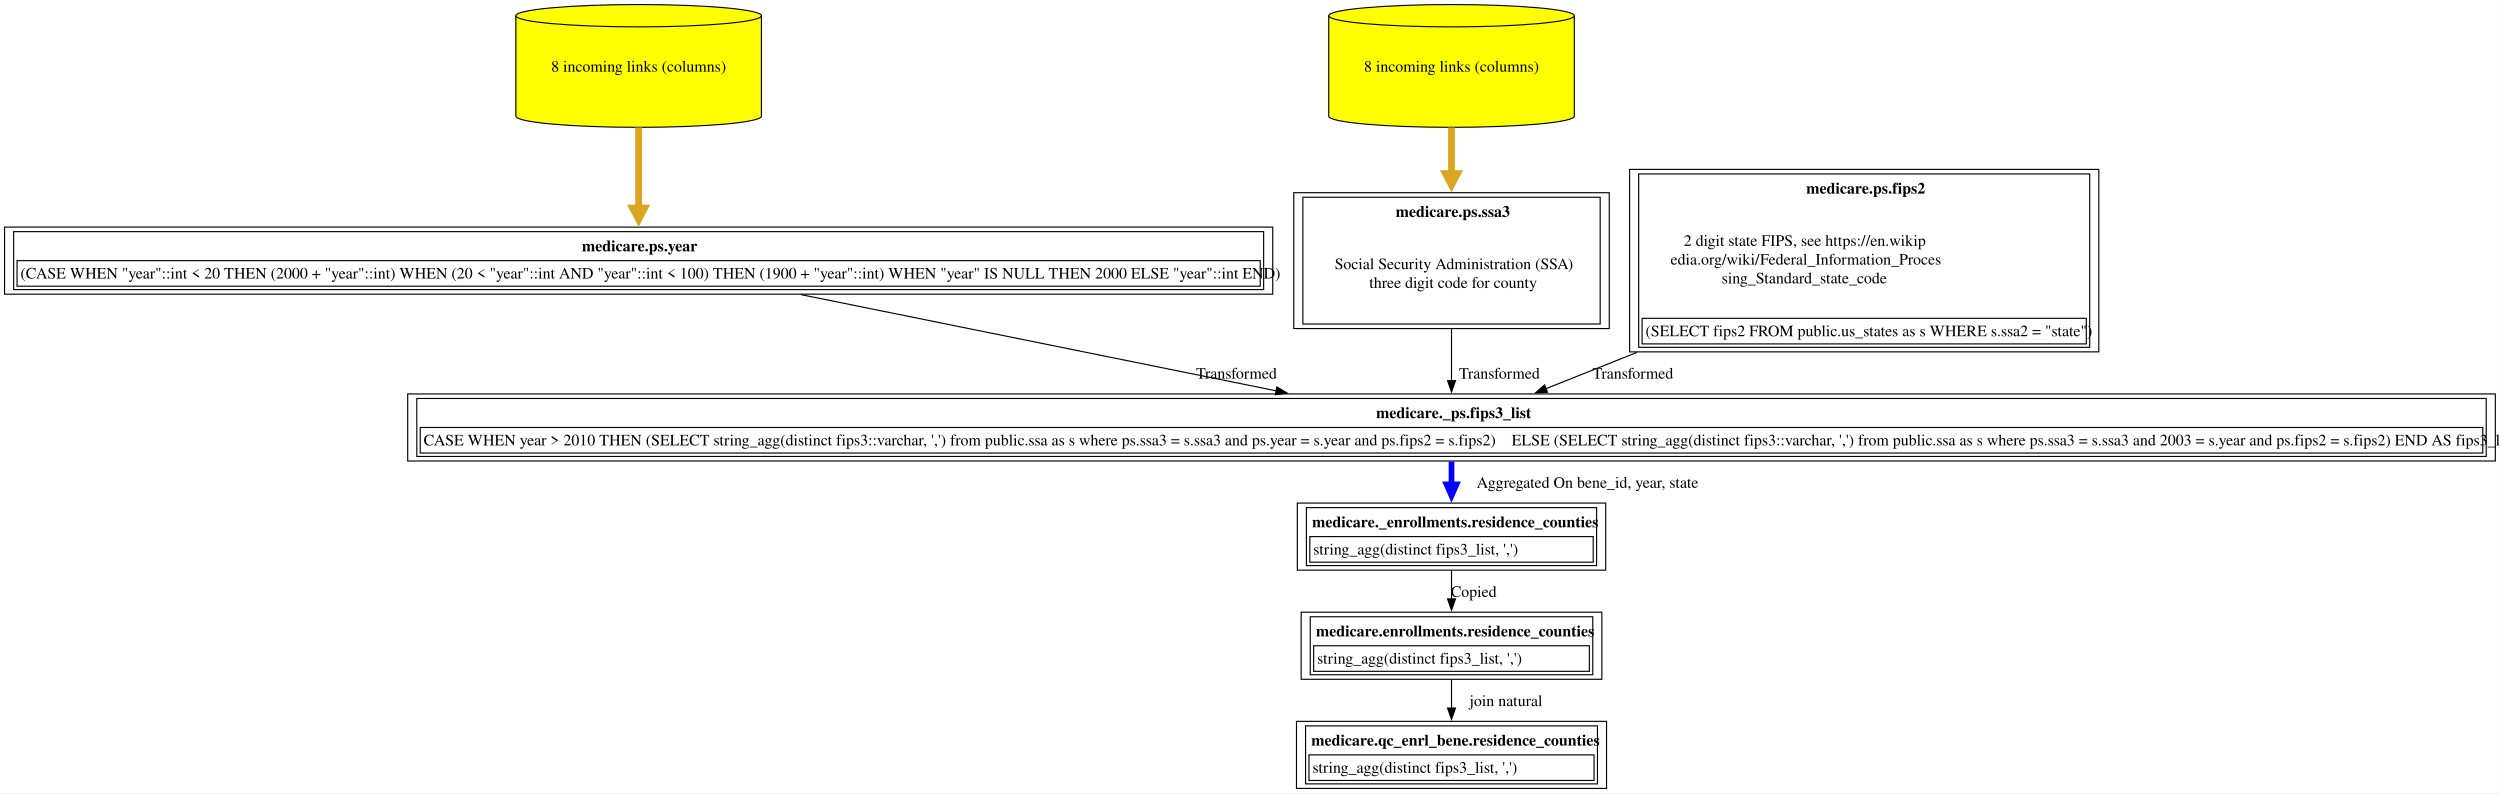
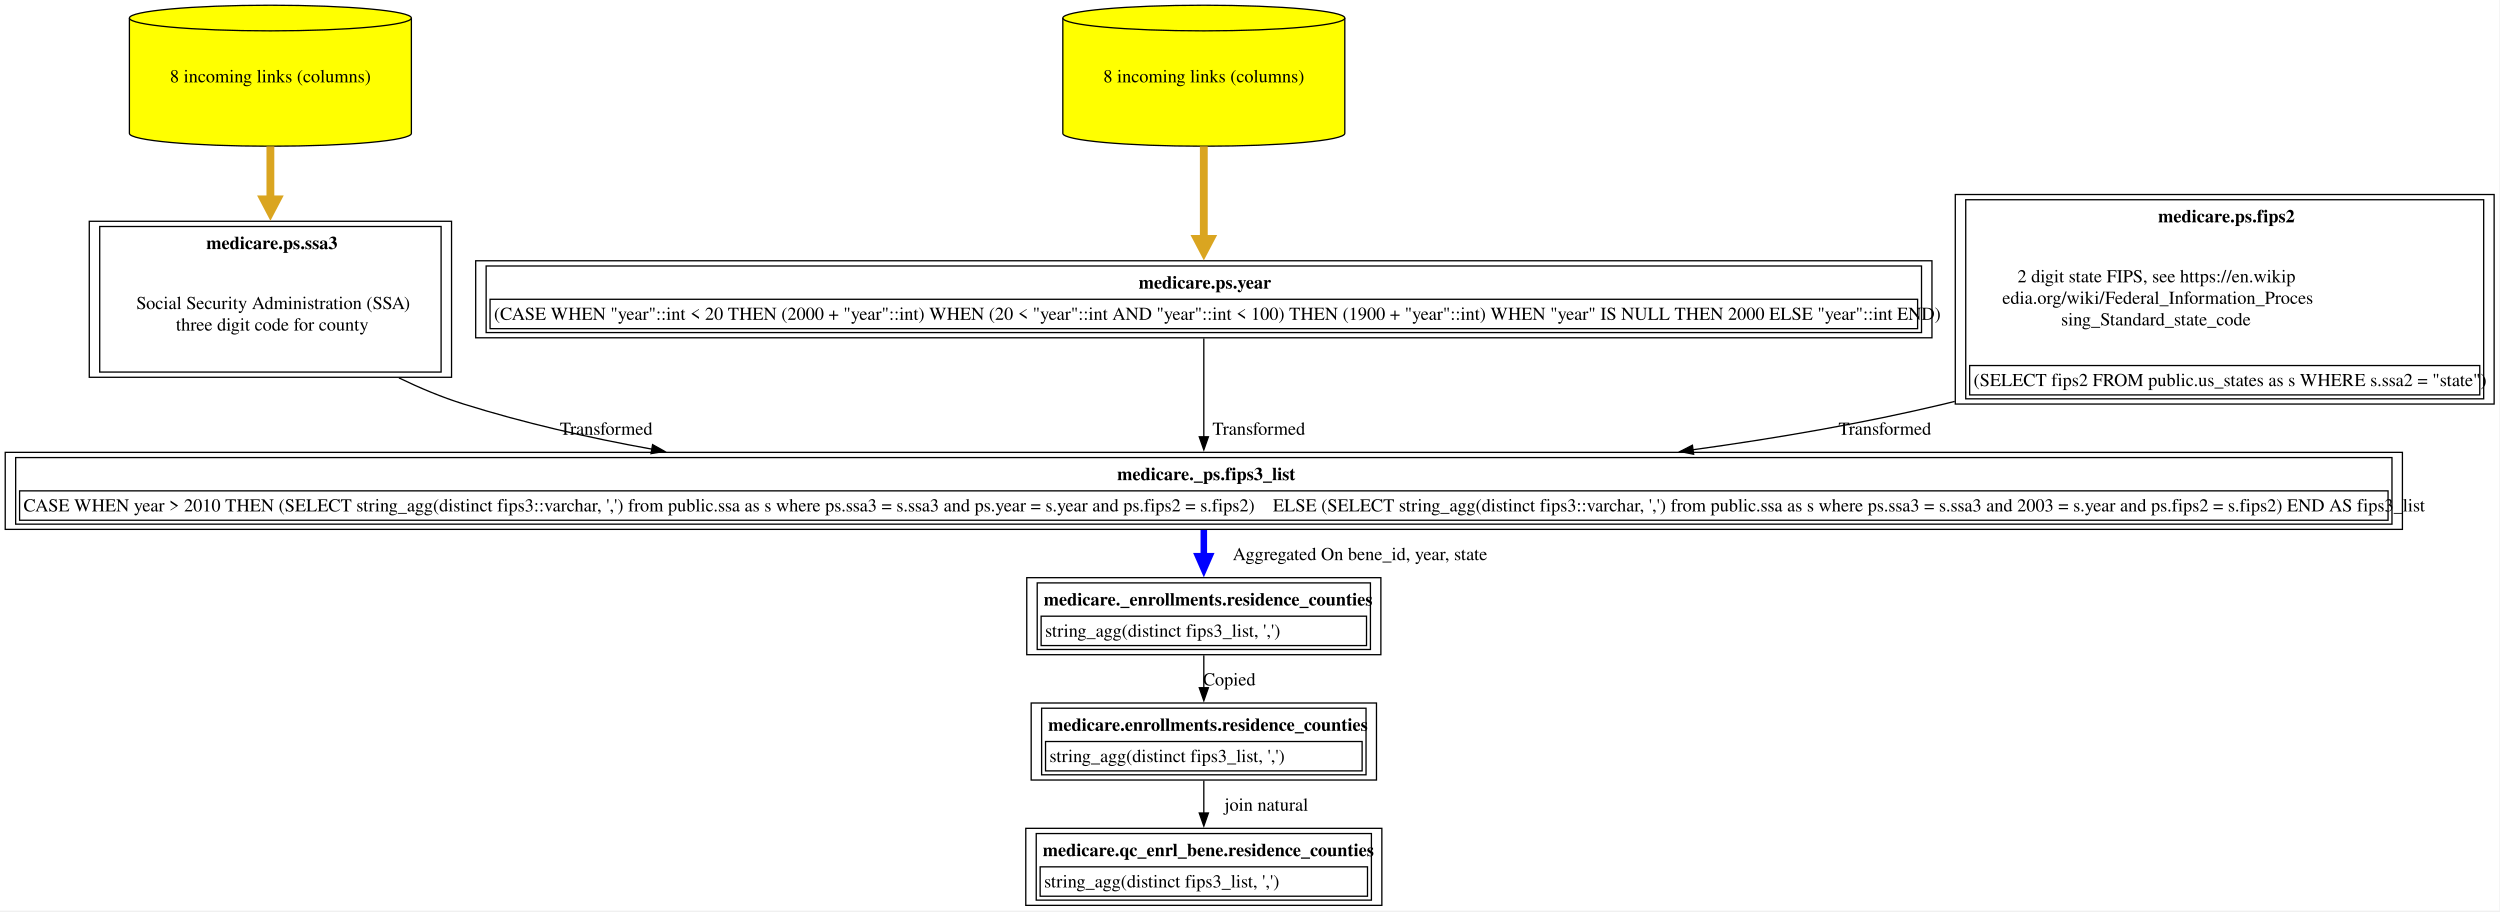
- <svg xmlns="http://www.w3.org/2000/svg" xmlns:xlink="http://www.w3.org/1999/xlink" width="2199pt" height="698pt" viewBox="0.00 0.00 2199.00 698.00">
+ <svg xmlns="http://www.w3.org/2000/svg" xmlns:xlink="http://www.w3.org/1999/xlink" width="1915pt" height="698pt" viewBox="0.00 0.00 1915.00 698.00">
  <g id="graph0" class="graph" transform="scale(1 1) rotate(0) translate(4 693.5)">
-     <polygon fill="white" stroke="none" points="-4,4 -4,-693.5 2194.88,-693.5 2194.88,4 -4,4" />
+     <polygon fill="white" stroke="none" points="-4,4 -4,-693.5 1910.5,-693.5 1910.5,4 -4,4" />
    <g id="node1" class="node">
      <g id="a_node1">
        <a xlink:href="../medicare.qc_enrl_bene/residence_counties.html" xlink:title="&lt;TABLE&gt;" target="_blank">
-           <polygon fill="none" stroke="black" points="1409.12,-59 1136.38,-59 1136.38,0 1409.12,0 1409.12,-59" />
-           <text xml:space="preserve" text-anchor="start" x="1149.38" y="-37.7" font-family="Times,serif" font-weight="bold" font-size="14.00">medicare.qc_enrl_bene.residence_counties</text>
-           <polygon fill="none" stroke="black" points="1147.38,-7 1147.38,-29.5 1398.12,-29.5 1398.12,-7 1147.38,-7" />
-           <text xml:space="preserve" text-anchor="start" x="1150.38" y="-13.75" font-family="Times,serif" font-size="14.00">string_agg(distinct fips3_list, ',')</text>
-           <polygon fill="none" stroke="black" points="1144.38,-4 1144.38,-55 1401.12,-55 1401.12,-4 1144.38,-4" />
+           <polygon fill="none" stroke="black" points="1054.5,-59 781.75,-59 781.75,0 1054.5,0 1054.5,-59" />
+           <text xml:space="preserve" text-anchor="start" x="794.75" y="-37.7" font-family="Times,serif" font-weight="bold" font-size="14.00">medicare.qc_enrl_bene.residence_counties</text>
+           <polygon fill="none" stroke="black" points="792.75,-7 792.75,-29.5 1043.5,-29.5 1043.5,-7 792.75,-7" />
+           <text xml:space="preserve" text-anchor="start" x="795.75" y="-13.75" font-family="Times,serif" font-size="14.00">string_agg(distinct fips3_list, ',')</text>
+           <polygon fill="none" stroke="black" points="789.75,-4 789.75,-55 1046.5,-55 1046.5,-4 789.75,-4" />
        </a>
      </g>
    </g>
    <g id="node2" class="node">
      <g id="a_node2">
        <a xlink:href="../medicare.enrollments/residence_counties.html" xlink:title="&lt;TABLE&gt;" target="_blank">
-           <polygon fill="none" stroke="black" points="1405,-155 1140.5,-155 1140.5,-96 1405,-96 1405,-155" />
-           <text xml:space="preserve" text-anchor="start" x="1153.5" y="-133.7" font-family="Times,serif" font-weight="bold" font-size="14.00">medicare.enrollments.residence_counties</text>
-           <polygon fill="none" stroke="black" points="1151.5,-103 1151.5,-125.5 1394,-125.5 1394,-103 1151.5,-103" />
-           <text xml:space="preserve" text-anchor="start" x="1154.5" y="-109.75" font-family="Times,serif" font-size="14.00">string_agg(distinct fips3_list, ',')</text>
-           <polygon fill="none" stroke="black" points="1148.5,-100 1148.5,-151 1397,-151 1397,-100 1148.5,-100" />
+           <polygon fill="none" stroke="black" points="1050.38,-155 785.88,-155 785.88,-96 1050.38,-96 1050.38,-155" />
+           <text xml:space="preserve" text-anchor="start" x="798.88" y="-133.7" font-family="Times,serif" font-weight="bold" font-size="14.00">medicare.enrollments.residence_counties</text>
+           <polygon fill="none" stroke="black" points="796.88,-103 796.88,-125.5 1039.38,-125.5 1039.38,-103 796.88,-103" />
+           <text xml:space="preserve" text-anchor="start" x="799.88" y="-109.75" font-family="Times,serif" font-size="14.00">string_agg(distinct fips3_list, ',')</text>
+           <polygon fill="none" stroke="black" points="793.88,-100 793.88,-151 1042.38,-151 1042.38,-100 793.88,-100" />
        </a>
      </g>
    </g>
    <g id="edge1" class="edge">
-       <path fill="none" stroke="black" d="M1272.75,-95.53C1272.75,-87.68 1272.75,-79.05 1272.75,-70.7" />
-       <polygon fill="black" stroke="black" points="1276.25,-70.73 1272.75,-60.73 1269.25,-70.73 1276.25,-70.73" />
-       <text xml:space="preserve" text-anchor="middle" x="1318.88" y="-72.45" font-family="Times,serif" font-size="14.00">	join natural</text>
+       <path fill="none" stroke="black" d="M918.12,-95.53C918.12,-87.68 918.12,-79.05 918.12,-70.7" />
+       <polygon fill="black" stroke="black" points="921.63,-70.73 918.13,-60.73 914.63,-70.73 921.63,-70.73" />
+       <text xml:space="preserve" text-anchor="middle" x="964.25" y="-72.45" font-family="Times,serif" font-size="14.00">	join natural</text>
    </g>
    <g id="node3" class="node">
      <g id="a_node3">
        <a xlink:href="../medicare._enrollments/residence_counties.html" xlink:title="&lt;TABLE&gt;" target="_blank">
-           <polygon fill="none" stroke="black" points="1408.38,-251 1137.12,-251 1137.12,-192 1408.38,-192 1408.38,-251" />
-           <text xml:space="preserve" text-anchor="start" x="1150.12" y="-229.7" font-family="Times,serif" font-weight="bold" font-size="14.00">medicare._enrollments.residence_counties</text>
-           <polygon fill="none" stroke="black" points="1148.12,-199 1148.12,-221.5 1397.38,-221.5 1397.38,-199 1148.12,-199" />
-           <text xml:space="preserve" text-anchor="start" x="1151.12" y="-205.75" font-family="Times,serif" font-size="14.00">string_agg(distinct fips3_list, ',')</text>
-           <polygon fill="none" stroke="black" points="1145.12,-196 1145.12,-247 1400.38,-247 1400.38,-196 1145.12,-196" />
+           <polygon fill="none" stroke="black" points="1053.75,-251 782.5,-251 782.5,-192 1053.75,-192 1053.75,-251" />
+           <text xml:space="preserve" text-anchor="start" x="795.5" y="-229.7" font-family="Times,serif" font-weight="bold" font-size="14.00">medicare._enrollments.residence_counties</text>
+           <polygon fill="none" stroke="black" points="793.5,-199 793.5,-221.5 1042.75,-221.5 1042.75,-199 793.5,-199" />
+           <text xml:space="preserve" text-anchor="start" x="796.5" y="-205.75" font-family="Times,serif" font-size="14.00">string_agg(distinct fips3_list, ',')</text>
+           <polygon fill="none" stroke="black" points="790.5,-196 790.5,-247 1045.75,-247 1045.75,-196 790.5,-196" />
        </a>
      </g>
    </g>
    <g id="edge2" class="edge">
-       <path fill="none" stroke="black" d="M1272.75,-191.53C1272.75,-183.68 1272.75,-175.05 1272.75,-166.7" />
-       <polygon fill="black" stroke="black" points="1276.25,-166.73 1272.75,-156.73 1269.25,-166.73 1276.25,-166.73" />
-       <text xml:space="preserve" text-anchor="middle" x="1292.25" y="-168.45" font-family="Times,serif" font-size="14.00">Copied</text>
+       <path fill="none" stroke="black" d="M918.12,-191.53C918.12,-183.68 918.12,-175.05 918.12,-166.7" />
+       <polygon fill="black" stroke="black" points="921.63,-166.73 918.13,-156.73 914.63,-166.73 921.63,-166.73" />
+       <text xml:space="preserve" text-anchor="middle" x="937.62" y="-168.45" font-family="Times,serif" font-size="14.00">Copied</text>
    </g>
    <g id="node4" class="node">
      <g id="a_node4">
        <a xlink:href="../medicare._ps/fips3_list.html" xlink:title="&lt;TABLE&gt;" target="_blank">
-           <polygon fill="none" stroke="black" points="2190.88,-347 354.62,-347 354.62,-288 2190.88,-288 2190.88,-347" />
-           <text xml:space="preserve" text-anchor="start" x="1206.38" y="-325.7" font-family="Times,serif" font-weight="bold" font-size="14.00">medicare._ps.fips3_list</text>
-           <polygon fill="none" stroke="black" points="365.62,-295 365.62,-317.5 2179.88,-317.5 2179.88,-295 365.62,-295" />
-           <text xml:space="preserve" text-anchor="start" x="368.62" y="-301.75" font-family="Times,serif" font-size="14.00">CASE WHEN year &gt; 2010 THEN (SELECT string_agg(distinct fips3::varchar, ',') from public.ssa as s where ps.ssa3 = s.ssa3 and ps.year = s.year and ps.fips2 = s.fips2)    ELSE (SELECT string_agg(distinct fips3::varchar, ',') from public.ssa as s where ps.ssa3 = s.ssa3 and 2003 = s.year and ps.fips2 = s.fips2) END AS fips3_list</text>
-           <polygon fill="none" stroke="black" points="362.62,-292 362.62,-343 2182.88,-343 2182.88,-292 362.62,-292" />
+           <polygon fill="none" stroke="black" points="1836.25,-347 0,-347 0,-288 1836.25,-288 1836.25,-347" />
+           <text xml:space="preserve" text-anchor="start" x="851.75" y="-325.7" font-family="Times,serif" font-weight="bold" font-size="14.00">medicare._ps.fips3_list</text>
+           <polygon fill="none" stroke="black" points="11,-295 11,-317.5 1825.25,-317.5 1825.25,-295 11,-295" />
+           <text xml:space="preserve" text-anchor="start" x="14" y="-301.75" font-family="Times,serif" font-size="14.00">CASE WHEN year &gt; 2010 THEN (SELECT string_agg(distinct fips3::varchar, ',') from public.ssa as s where ps.ssa3 = s.ssa3 and ps.year = s.year and ps.fips2 = s.fips2)    ELSE (SELECT string_agg(distinct fips3::varchar, ',') from public.ssa as s where ps.ssa3 = s.ssa3 and 2003 = s.year and ps.fips2 = s.fips2) END AS fips3_list</text>
+           <polygon fill="none" stroke="black" points="8,-292 8,-343 1828.25,-343 1828.25,-292 8,-292" />
        </a>
      </g>
    </g>
    <g id="edge3" class="edge">
-       <path fill="none" stroke="blue" stroke-width="5" d="M1272.75,-287.53C1272.75,-281.13 1272.75,-274.2 1272.75,-267.33" />
-       <polygon fill="blue" stroke="blue" stroke-width="5" points="1277.13,-267.45 1272.75,-257.45 1268.38,-267.45 1277.13,-267.45" />
-       <text xml:space="preserve" text-anchor="middle" x="1387.12" y="-264.45" font-family="Times,serif" font-size="14.00">	  Aggregated On bene_id, year, state</text>
+       <path fill="none" stroke="blue" stroke-width="5" d="M918.12,-287.53C918.12,-281.13 918.12,-274.2 918.12,-267.33" />
+       <polygon fill="blue" stroke="blue" stroke-width="5" points="922.5,-267.45 918.13,-257.45 913.75,-267.45 922.5,-267.45" />
+       <text xml:space="preserve" text-anchor="middle" x="1032.5" y="-264.45" font-family="Times,serif" font-size="14.00">	  Aggregated On bene_id, year, state</text>
    </g>
    <g id="node5" class="node">
      <g id="a_node5">
-         <a xlink:href="../medicare.ps/year.html" xlink:title="&lt;TABLE&gt;" target="_blank">
-           <polygon fill="none" stroke="black" points="1115.5,-493.75 0,-493.75 0,-434.75 1115.5,-434.75 1115.5,-493.75" />
-           <text xml:space="preserve" text-anchor="start" x="507.88" y="-472.45" font-family="Times,serif" font-weight="bold" font-size="14.00">medicare.ps.year</text>
-           <polygon fill="none" stroke="black" points="11,-441.75 11,-464.25 1104.5,-464.25 1104.5,-441.75 11,-441.75" />
-           <text xml:space="preserve" text-anchor="start" x="14" y="-448.5" font-family="Times,serif" font-size="14.00">(CASE WHEN "year"::int &lt; 20 THEN (2000 + "year"::int) WHEN (20 &lt; "year"::int AND "year"::int &lt; 100) THEN (1900 + "year"::int) WHEN "year" IS NULL THEN 2000 ELSE "year"::int END)</text>
-           <polygon fill="none" stroke="black" points="8,-438.75 8,-489.75 1107.5,-489.75 1107.5,-438.75 8,-438.75" />
+         <a xlink:href="../medicare.ps/ssa3.html" xlink:title="&lt;TABLE&gt;" target="_blank">
+           <polygon fill="none" stroke="black" points="341.88,-524 64.38,-524 64.38,-404.5 341.88,-404.5 341.88,-524" />
+           <text xml:space="preserve" text-anchor="start" x="154" y="-502.7" font-family="Times,serif" font-weight="bold" font-size="14.00">medicare.ps.ssa3</text>
+           <text xml:space="preserve" text-anchor="start" x="100.38" y="-456.75" font-family="Times,serif" font-size="14.00">Social Security Administration (SSA)</text>
+           <text xml:space="preserve" text-anchor="start" x="130.75" y="-440.25" font-family="Times,serif" font-size="14.00">three digit code for county</text>
+           <polygon fill="none" stroke="black" points="72.38,-408.5 72.38,-520 333.88,-520 333.88,-408.5 72.38,-408.5" />
        </a>
      </g>
    </g>
    <g id="edge4" class="edge">
-       <path fill="none" stroke="black" d="M700.72,-434.31C821.67,-409.82 994.61,-374.81 1118.63,-349.7" />
-       <polygon fill="black" stroke="black" points="1119.13,-353.17 1128.24,-347.76 1117.74,-346.31 1119.13,-353.17" />
-       <text xml:space="preserve" text-anchor="middle" x="1080.1" y="-360.45" font-family="Times,serif" font-size="14.00">  Transformed</text>
+       <path fill="none" stroke="black" d="M301.6,-404.01C317.72,-396.23 334.57,-389.18 351.12,-384 397.17,-369.59 446.22,-358.29 495.45,-349.44" />
+       <polygon fill="black" stroke="black" points="495.89,-352.92 505.13,-347.74 494.68,-346.02 495.89,-352.92" />
+       <text xml:space="preserve" text-anchor="middle" x="456.83" y="-360.45" font-family="Times,serif" font-size="14.00">  Transformed</text>
    </g>
    <g id="node6" class="node">
      <g id="a_node6">
-         <a xlink:href="../medicare.ps/year.html" xlink:title="8 incoming links (columns)" target="_blank">
-           <path fill="yellow" stroke="black" d="M665.75,-679.68C665.75,-685.1 617.34,-689.5 557.75,-689.5 498.16,-689.5 449.75,-685.1 449.75,-679.68 449.75,-679.68 449.75,-591.32 449.75,-591.32 449.75,-585.9 498.16,-581.5 557.75,-581.5 617.34,-581.5 665.75,-585.9 665.75,-591.32 665.75,-591.32 665.75,-679.68 665.75,-679.68" />
-           <path fill="none" stroke="black" d="M665.75,-679.68C665.75,-674.26 617.34,-669.86 557.75,-669.86 498.16,-669.86 449.75,-674.26 449.75,-679.68" />
-           <text xml:space="preserve" text-anchor="middle" x="557.75" y="-630.45" font-family="Times,serif" font-size="14.00">8 incoming links (columns)</text>
+         <a xlink:href="../medicare.ps/ssa3.html" xlink:title="8 incoming links (columns)" target="_blank">
+           <path fill="yellow" stroke="black" d="M311.12,-679.68C311.12,-685.1 262.72,-689.5 203.12,-689.5 143.53,-689.5 95.12,-685.1 95.12,-679.68 95.12,-679.68 95.12,-591.32 95.12,-591.32 95.12,-585.9 143.53,-581.5 203.12,-581.5 262.72,-581.5 311.12,-585.9 311.12,-591.32 311.12,-591.32 311.12,-679.68 311.12,-679.68" />
+           <path fill="none" stroke="black" d="M311.12,-679.68C311.12,-674.26 262.72,-669.86 203.12,-669.86 143.53,-669.86 95.12,-674.26 95.12,-679.68" />
+           <text xml:space="preserve" text-anchor="middle" x="203.12" y="-630.45" font-family="Times,serif" font-size="14.00">8 incoming links (columns)</text>
        </a>
      </g>
    </g>
    <g id="edge5" class="edge">
-       <path fill="none" stroke="goldenrod" stroke-width="6" d="M557.75,-581.41C557.75,-558.62 557.75,-532.26 557.75,-510.42" />
-       <polygon fill="goldenrod" stroke="goldenrod" stroke-width="6" points="563,-510.48 557.75,-500.48 552.5,-510.48 563,-510.48" />
+       <path fill="none" stroke="goldenrod" stroke-width="6" d="M203.12,-581.41C203.12,-568.38 203.12,-554.19 203.12,-540.34" />
+       <polygon fill="goldenrod" stroke="goldenrod" stroke-width="6" points="208.38,-540.79 203.13,-530.79 197.88,-540.79 208.38,-540.79" />
    </g>
    <g id="node7" class="node">
      <g id="a_node7">
-         <a xlink:href="../medicare.ps/ssa3.html" xlink:title="&lt;TABLE&gt;" target="_blank">
-           <polygon fill="none" stroke="black" points="1411.5,-524 1134,-524 1134,-404.5 1411.5,-404.5 1411.5,-524" />
-           <text xml:space="preserve" text-anchor="start" x="1223.62" y="-502.7" font-family="Times,serif" font-weight="bold" font-size="14.00">medicare.ps.ssa3</text>
-           <text xml:space="preserve" text-anchor="start" x="1170" y="-456.75" font-family="Times,serif" font-size="14.00">Social Security Administration (SSA)</text>
-           <text xml:space="preserve" text-anchor="start" x="1200.38" y="-440.25" font-family="Times,serif" font-size="14.00">three digit code for county</text>
-           <polygon fill="none" stroke="black" points="1142,-408.5 1142,-520 1403.5,-520 1403.5,-408.5 1142,-408.5" />
+         <a xlink:href="../medicare.ps/year.html" xlink:title="&lt;TABLE&gt;" target="_blank">
+           <polygon fill="none" stroke="black" points="1475.88,-493.75 360.38,-493.75 360.38,-434.75 1475.88,-434.75 1475.88,-493.75" />
+           <text xml:space="preserve" text-anchor="start" x="868.25" y="-472.45" font-family="Times,serif" font-weight="bold" font-size="14.00">medicare.ps.year</text>
+           <polygon fill="none" stroke="black" points="371.38,-441.75 371.38,-464.25 1464.88,-464.25 1464.88,-441.75 371.38,-441.75" />
+           <text xml:space="preserve" text-anchor="start" x="374.38" y="-448.5" font-family="Times,serif" font-size="14.00">(CASE WHEN "year"::int &lt; 20 THEN (2000 + "year"::int) WHEN (20 &lt; "year"::int AND "year"::int &lt; 100) THEN (1900 + "year"::int) WHEN "year" IS NULL THEN 2000 ELSE "year"::int END)</text>
+           <polygon fill="none" stroke="black" points="368.38,-438.75 368.38,-489.75 1467.88,-489.75 1467.88,-438.75 368.38,-438.75" />
        </a>
      </g>
    </g>
    <g id="edge6" class="edge">
-       <path fill="none" stroke="black" d="M1272.75,-404.37C1272.75,-388.97 1272.75,-372.71 1272.75,-358.54" />
-       <polygon fill="black" stroke="black" points="1276.25,-358.7 1272.75,-348.7 1269.25,-358.7 1276.25,-358.7" />
-       <text xml:space="preserve" text-anchor="middle" x="1311.38" y="-360.45" font-family="Times,serif" font-size="14.00">  Transformed</text>
+       <path fill="none" stroke="black" d="M918.12,-434.31C918.12,-412.61 918.12,-382.65 918.12,-358.64" />
+       <polygon fill="black" stroke="black" points="921.63,-358.91 918.13,-348.91 914.63,-358.91 921.63,-358.91" />
+       <text xml:space="preserve" text-anchor="middle" x="956.75" y="-360.45" font-family="Times,serif" font-size="14.00">  Transformed</text>
    </g>
    <g id="node8" class="node">
      <g id="a_node8">
-         <a xlink:href="../medicare.ps/ssa3.html" xlink:title="8 incoming links (columns)" target="_blank">
-           <path fill="yellow" stroke="black" d="M1380.75,-679.68C1380.75,-685.1 1332.34,-689.5 1272.75,-689.5 1213.16,-689.5 1164.75,-685.1 1164.75,-679.68 1164.75,-679.68 1164.75,-591.32 1164.75,-591.32 1164.75,-585.9 1213.16,-581.5 1272.75,-581.5 1332.34,-581.5 1380.75,-585.9 1380.75,-591.32 1380.75,-591.32 1380.75,-679.68 1380.75,-679.68" />
-           <path fill="none" stroke="black" d="M1380.75,-679.68C1380.75,-674.26 1332.34,-669.86 1272.75,-669.86 1213.16,-669.86 1164.75,-674.26 1164.75,-679.68" />
-           <text xml:space="preserve" text-anchor="middle" x="1272.75" y="-630.45" font-family="Times,serif" font-size="14.00">8 incoming links (columns)</text>
+         <a xlink:href="../medicare.ps/year.html" xlink:title="8 incoming links (columns)" target="_blank">
+           <path fill="yellow" stroke="black" d="M1026.12,-679.68C1026.12,-685.1 977.72,-689.5 918.12,-689.5 858.53,-689.5 810.12,-685.1 810.12,-679.68 810.12,-679.68 810.12,-591.32 810.12,-591.32 810.12,-585.9 858.53,-581.5 918.12,-581.5 977.72,-581.5 1026.12,-585.9 1026.12,-591.32 1026.12,-591.32 1026.12,-679.68 1026.12,-679.68" />
+           <path fill="none" stroke="black" d="M1026.12,-679.68C1026.12,-674.26 977.72,-669.86 918.12,-669.86 858.53,-669.86 810.12,-674.26 810.12,-679.68" />
+           <text xml:space="preserve" text-anchor="middle" x="918.12" y="-630.45" font-family="Times,serif" font-size="14.00">8 incoming links (columns)</text>
        </a>
      </g>
    </g>
    <g id="edge7" class="edge">
-       <path fill="none" stroke="goldenrod" stroke-width="6" d="M1272.75,-581.41C1272.75,-568.38 1272.75,-554.19 1272.75,-540.34" />
-       <polygon fill="goldenrod" stroke="goldenrod" stroke-width="6" points="1278,-540.79 1272.75,-530.79 1267.5,-540.79 1278,-540.79" />
+       <path fill="none" stroke="goldenrod" stroke-width="6" d="M918.12,-581.41C918.12,-558.62 918.12,-532.26 918.12,-510.42" />
+       <polygon fill="goldenrod" stroke="goldenrod" stroke-width="6" points="923.38,-510.48 918.13,-500.48 912.88,-510.48 923.38,-510.48" />
    </g>
    <g id="node9" class="node">
      <g id="a_node9">
        <a xlink:href="../medicare.ps/fips2.html" xlink:title="&lt;TABLE&gt;" target="_blank">
-           <polygon fill="none" stroke="black" points="1842.12,-544.5 1429.38,-544.5 1429.38,-384 1842.12,-384 1842.12,-544.5" />
-           <text xml:space="preserve" text-anchor="start" x="1584.75" y="-523.2" font-family="Times,serif" font-weight="bold" font-size="14.00">medicare.ps.fips2</text>
-           <text xml:space="preserve" text-anchor="start" x="1477" y="-477.25" font-family="Times,serif" font-size="14.00">2 digit state FIPS, see https://en.wikip</text>
-           <text xml:space="preserve" text-anchor="start" x="1465.38" y="-460.75" font-family="Times,serif" font-size="14.00">edia.org/wiki/Federal_Information_Proces</text>
-           <text xml:space="preserve" text-anchor="start" x="1510.38" y="-444.25" font-family="Times,serif" font-size="14.00">sing_Standard_state_code</text>
-           <polygon fill="none" stroke="black" points="1440.38,-391 1440.38,-413.5 1831.12,-413.5 1831.12,-391 1440.38,-391" />
-           <text xml:space="preserve" text-anchor="start" x="1443.38" y="-397.75" font-family="Times,serif" font-size="14.00">(SELECT fips2 FROM public.us_states as s WHERE s.ssa2 = "state")</text>
-           <polygon fill="none" stroke="black" points="1437.38,-388 1437.38,-540.5 1834.12,-540.5 1834.12,-388 1437.38,-388" />
+           <polygon fill="none" stroke="black" points="1906.5,-544.5 1493.75,-544.5 1493.75,-384 1906.5,-384 1906.5,-544.5" />
+           <text xml:space="preserve" text-anchor="start" x="1649.12" y="-523.2" font-family="Times,serif" font-weight="bold" font-size="14.00">medicare.ps.fips2</text>
+           <text xml:space="preserve" text-anchor="start" x="1541.38" y="-477.25" font-family="Times,serif" font-size="14.00">2 digit state FIPS, see https://en.wikip</text>
+           <text xml:space="preserve" text-anchor="start" x="1529.75" y="-460.75" font-family="Times,serif" font-size="14.00">edia.org/wiki/Federal_Information_Proces</text>
+           <text xml:space="preserve" text-anchor="start" x="1574.75" y="-444.25" font-family="Times,serif" font-size="14.00">sing_Standard_state_code</text>
+           <polygon fill="none" stroke="black" points="1504.75,-391 1504.75,-413.5 1895.5,-413.5 1895.5,-391 1504.75,-391" />
+           <text xml:space="preserve" text-anchor="start" x="1507.75" y="-397.75" font-family="Times,serif" font-size="14.00">(SELECT fips2 FROM public.us_states as s WHERE s.ssa2 = "state")</text>
+           <polygon fill="none" stroke="black" points="1501.75,-388 1501.75,-540.5 1898.5,-540.5 1898.5,-388 1501.75,-388" />
        </a>
      </g>
    </g>
    <g id="edge8" class="edge">
-       <path fill="none" stroke="black" d="M1435.93,-383.57C1407.69,-372.31 1380.05,-361.29 1355.78,-351.61" />
-       <polygon fill="black" stroke="black" points="1357.23,-348.42 1346.64,-347.97 1354.64,-354.92 1357.23,-348.42" />
-       <text xml:space="preserve" text-anchor="middle" x="1428.79" y="-360.45" font-family="Times,serif" font-size="14.00">  Transformed</text>
+       <path fill="none" stroke="black" d="M1493.29,-386.01C1490.56,-385.32 1487.83,-384.65 1485.12,-384 1423.51,-369.31 1357.31,-357.87 1292.65,-348.97" />
+       <polygon fill="black" stroke="black" points="1293.33,-345.53 1282.95,-347.66 1292.39,-352.47 1293.33,-345.53" />
+       <text xml:space="preserve" text-anchor="middle" x="1436.3" y="-360.45" font-family="Times,serif" font-size="14.00">  Transformed</text>
    </g>
  </g>
</svg>
